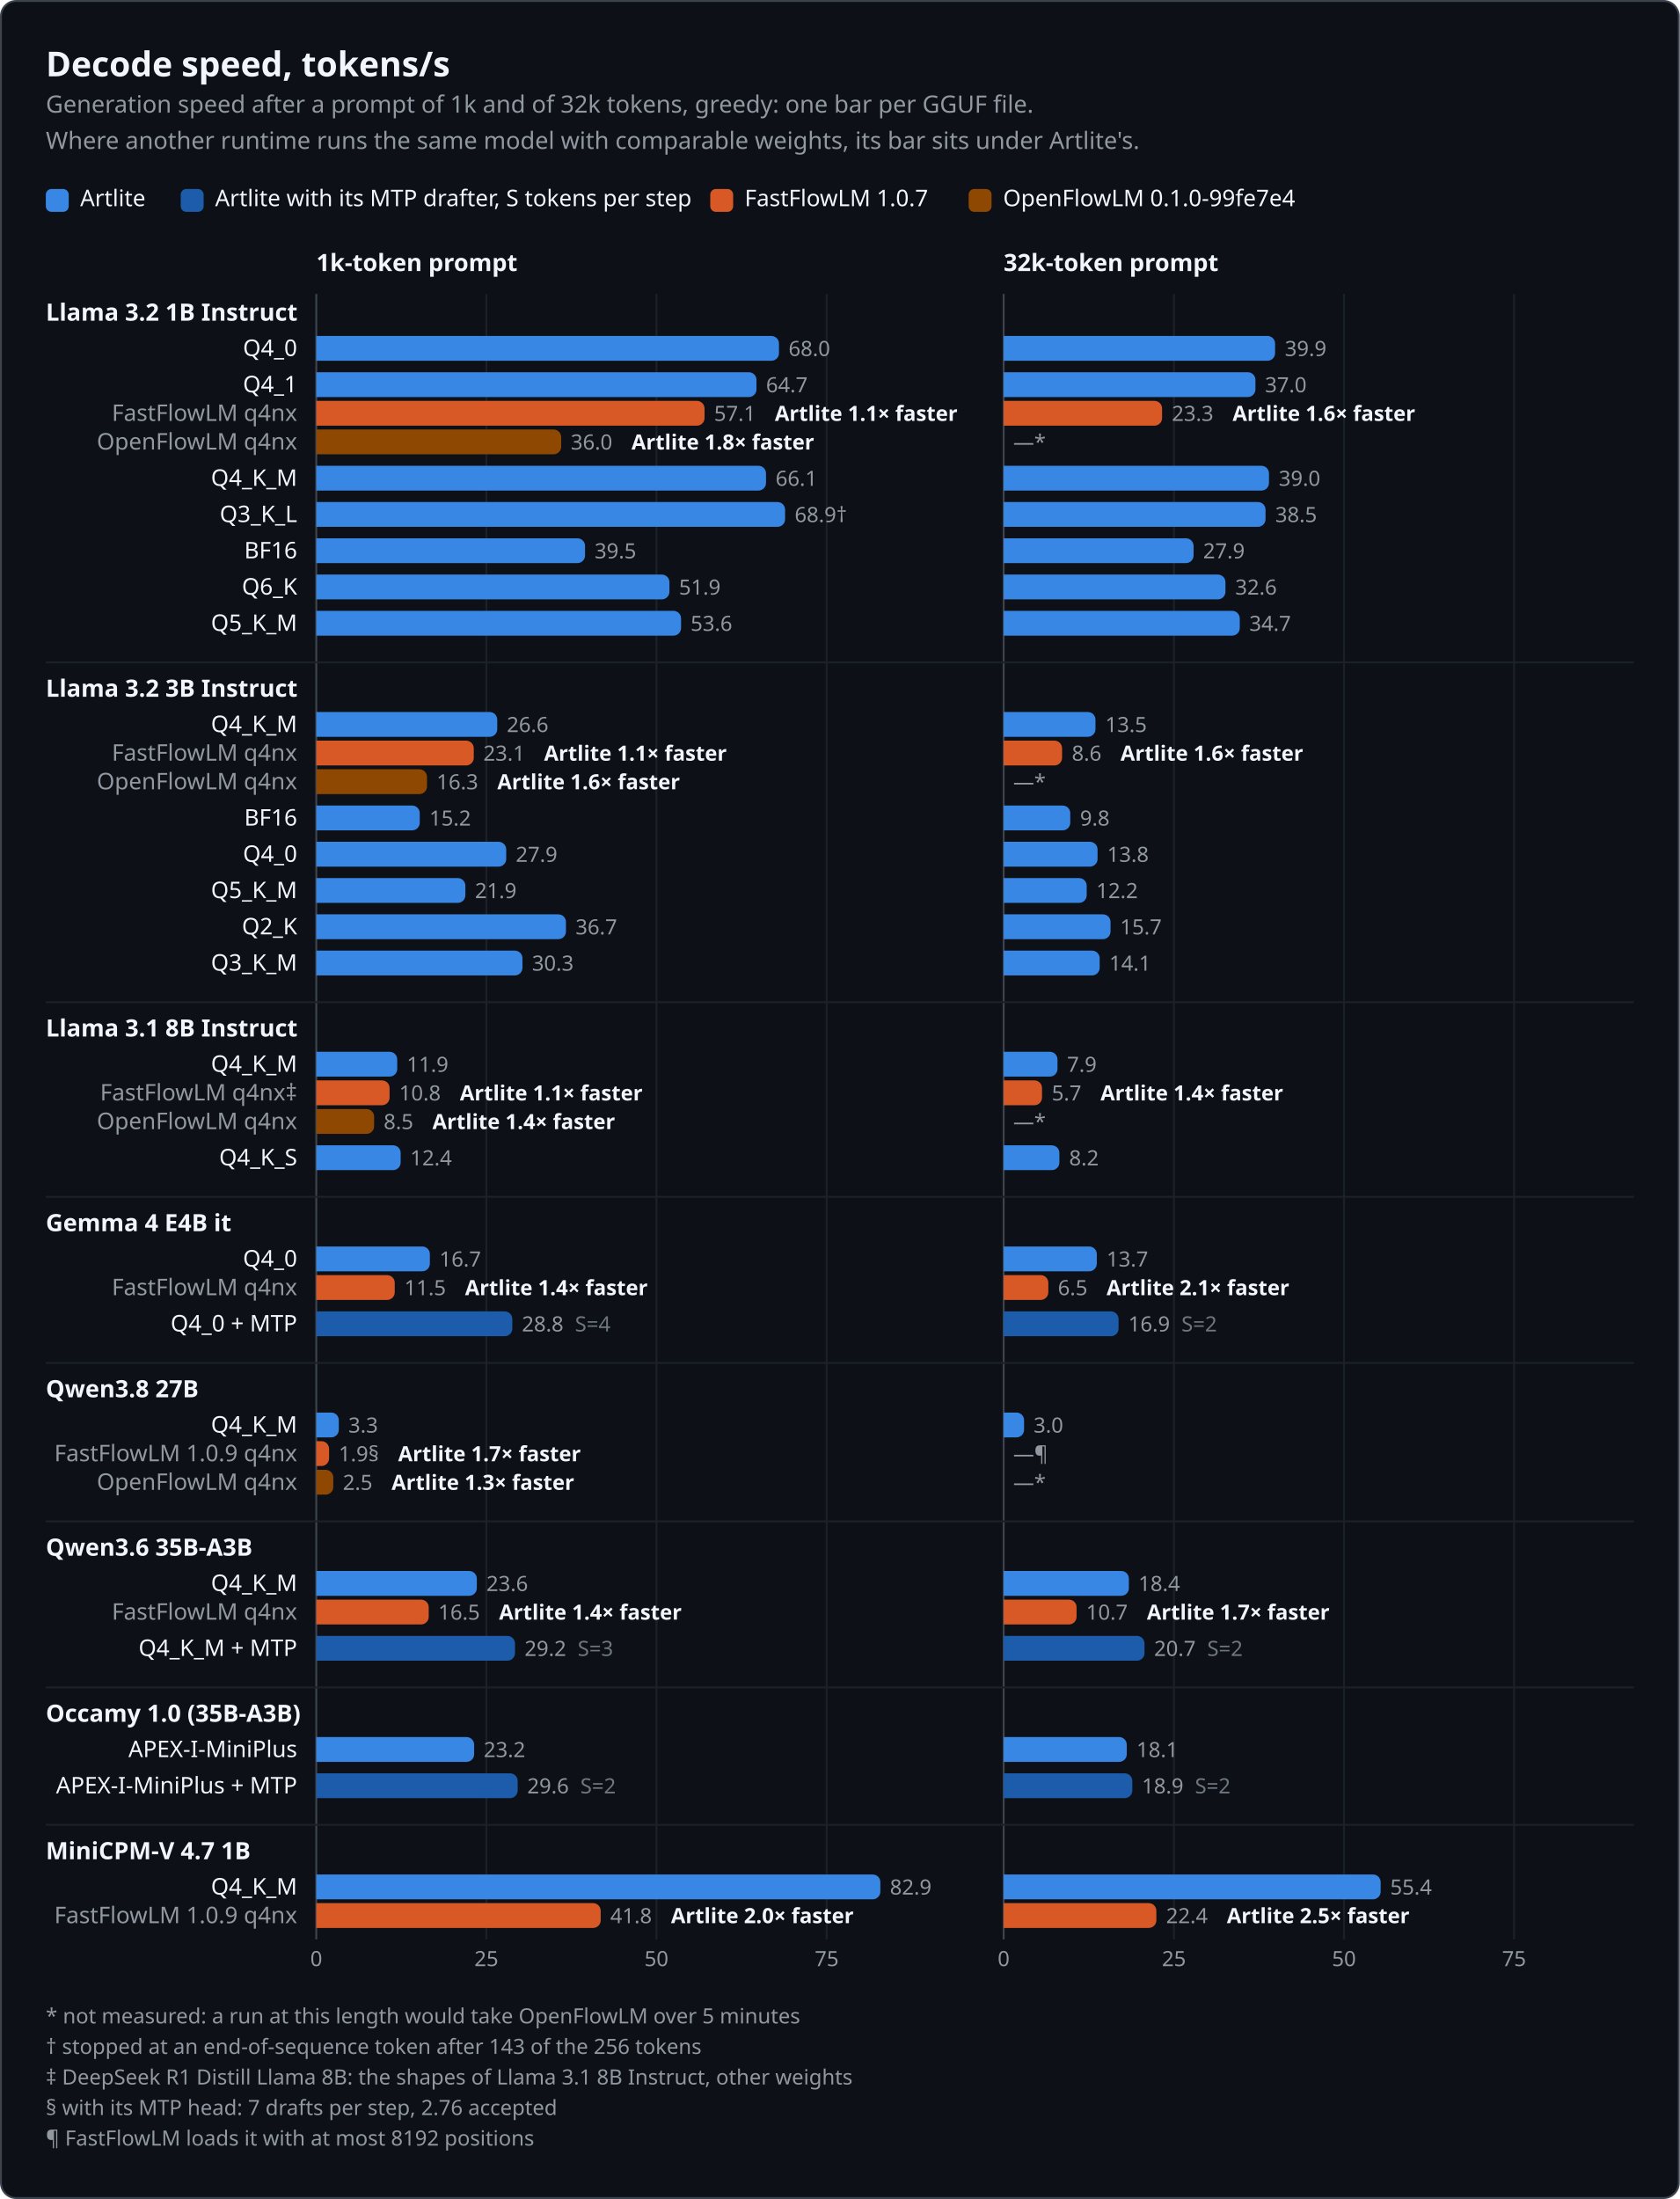
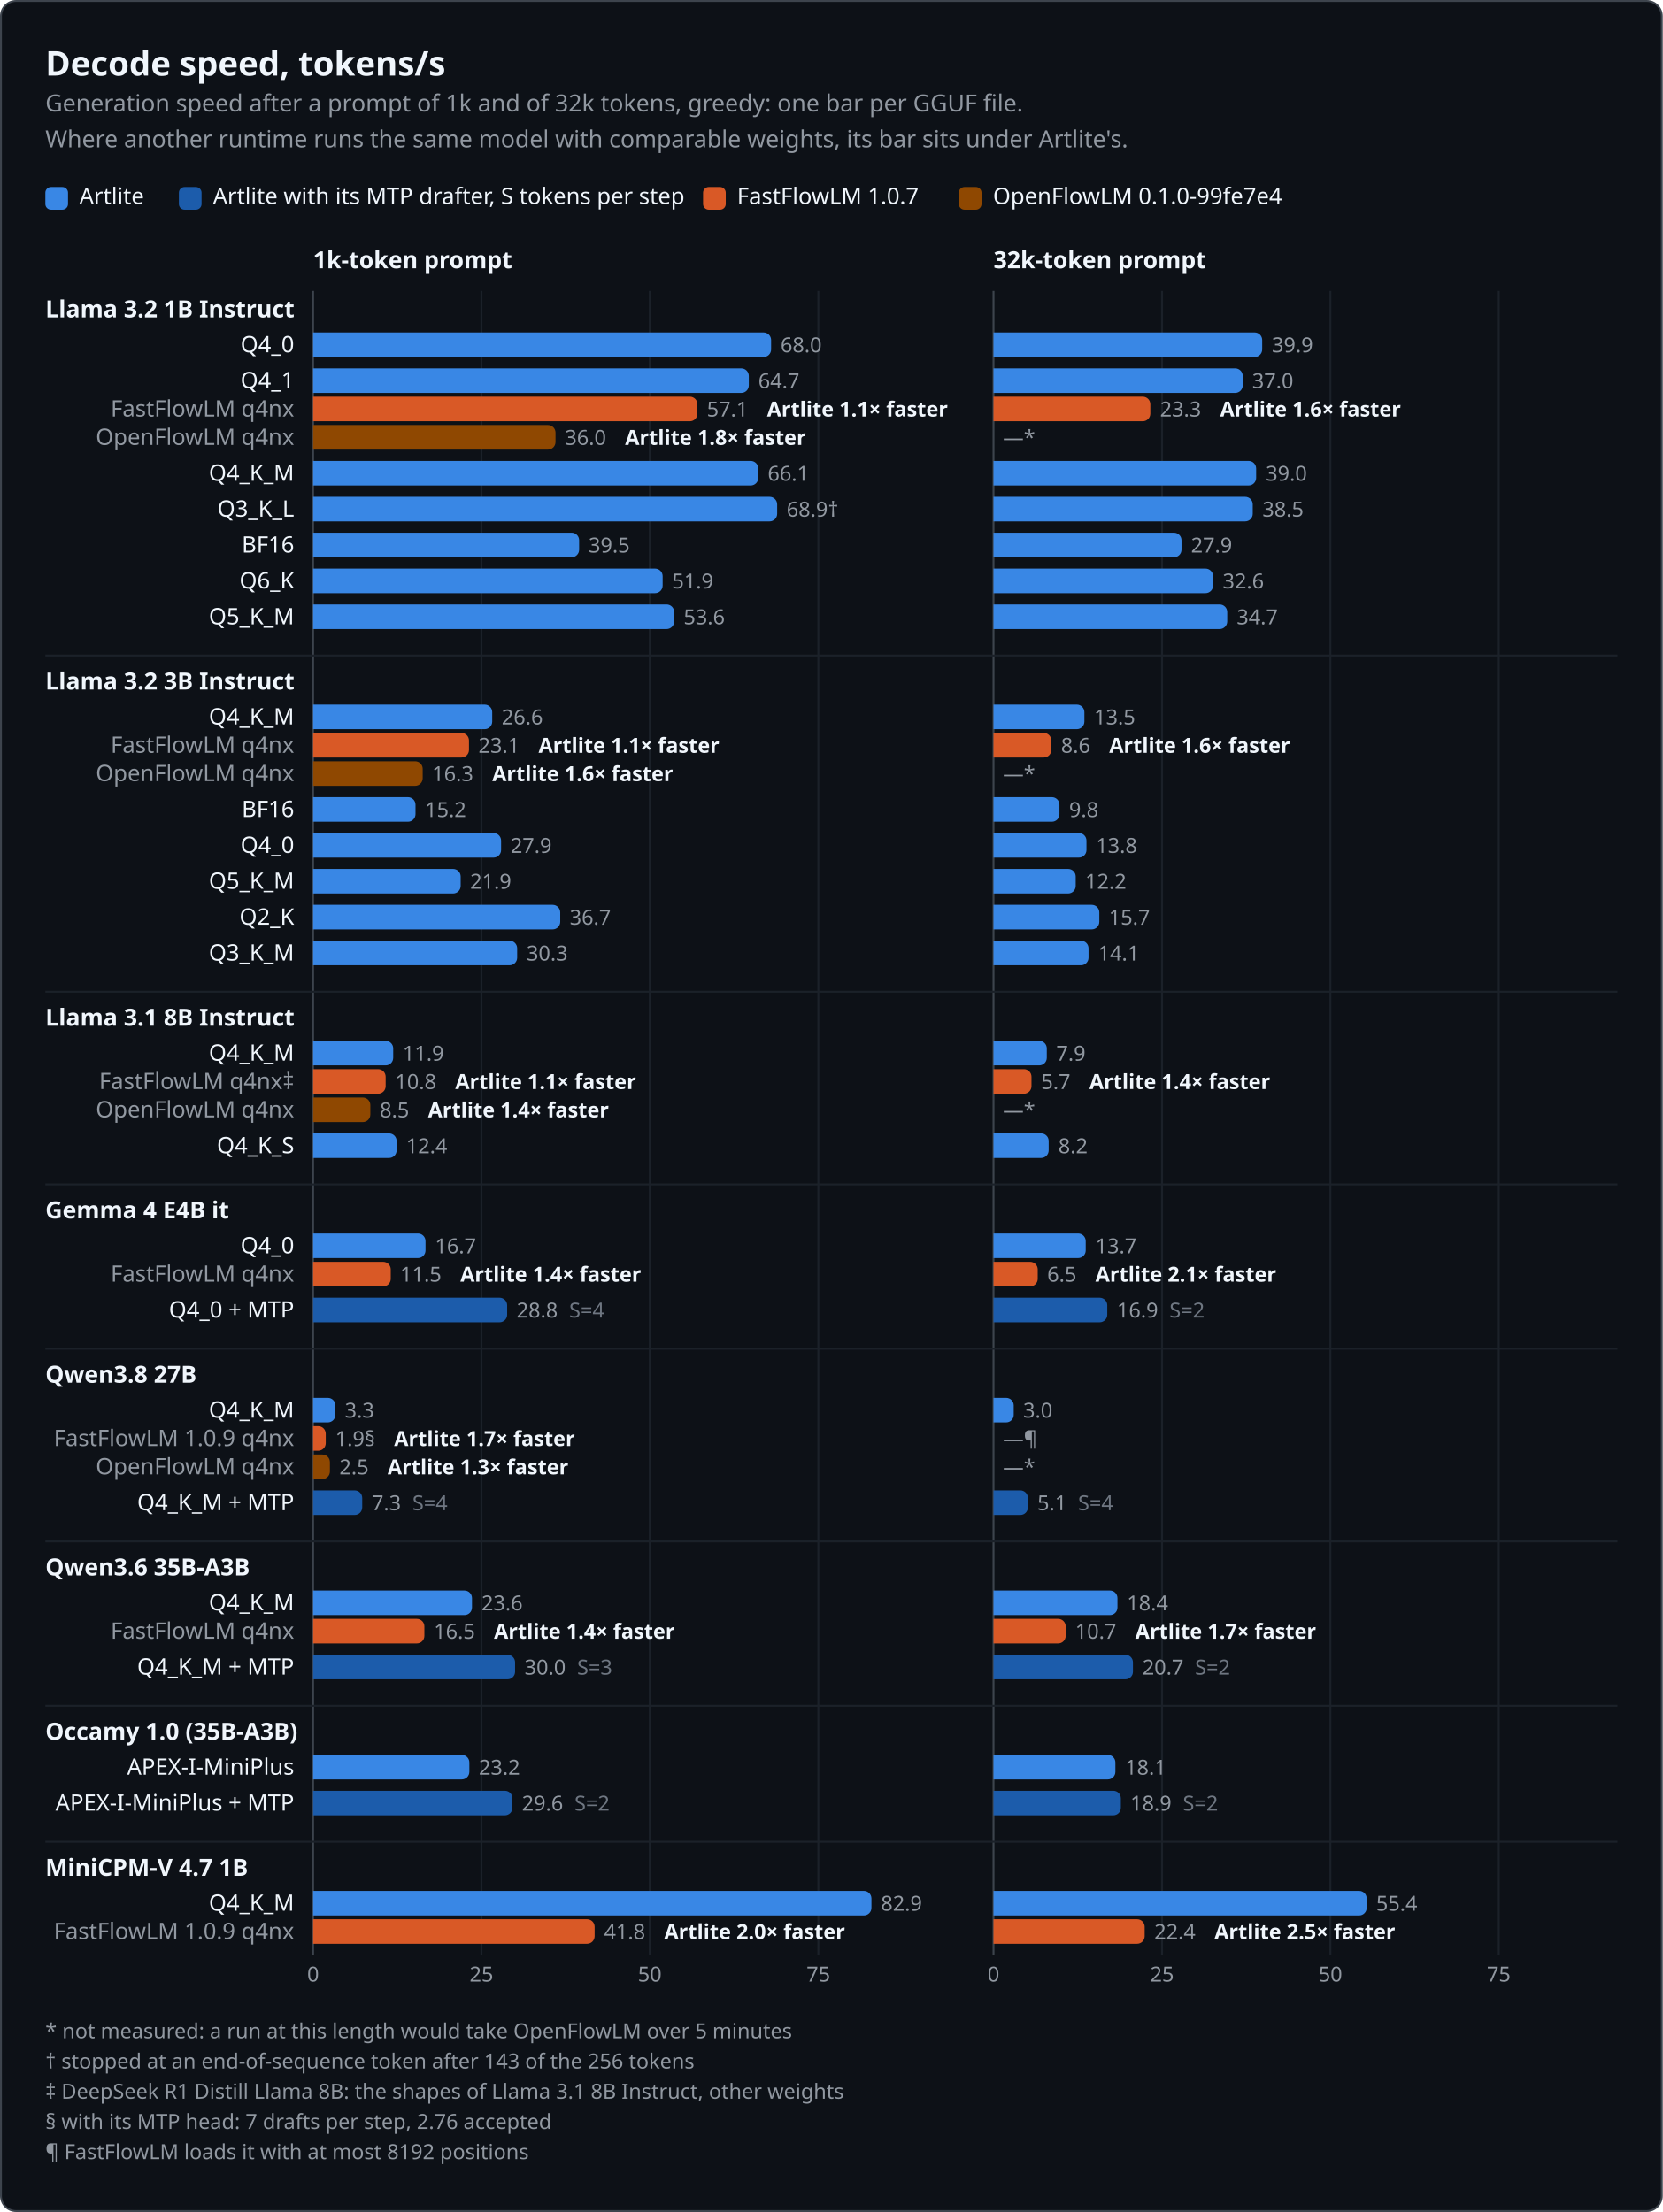
- <svg xmlns="http://www.w3.org/2000/svg" width="880" height="1152" viewBox="0 0 880 1152" role="img" aria-labelledby="t d">
+ <svg xmlns="http://www.w3.org/2000/svg" width="880" height="1171" viewBox="0 0 880 1171" role="img" aria-labelledby="t d">
  <style>text{font-family:-apple-system, BlinkMacSystemFont, "Segoe UI", "Noto Sans", Helvetica, Arial, sans-serif;font-size:11px;fill:#9198a1;font-variant-numeric:tabular-nums}.title{font-size:18px;font-weight:600;fill:#f0f6fc}.sub{font-size:12.5px}.h{font-size:12.5px;font-weight:600;fill:#f0f6fc}.lbl{font-size:12px;fill:#f0f6fc}.lbl2{font-size:12px}.strong{font-weight:600;fill:#f0f6fc}.muted{fill:#6e7681}.small{font-size:10px}.halo{paint-order:stroke;stroke:#0d1117;stroke-width:3px;stroke-linejoin:round}.grid{stroke:#1b2129}.axis{stroke:#3d444d}.guide{stroke:#2d333b}.bracket{stroke:#9198a1;fill:none}.ft{fill:#1c5cab}.detail{font-size:12px;font-weight:400;fill:#9198a1}.tile{fill:#1b2129;stroke:#9198a1;stroke-width:1}.cut{stroke:#9198a1;stroke-width:.75;fill:none}.f0{fill:#3987e5}.l0{stroke:#3987e5;stroke-width:2;fill:none;stroke-linejoin:round;stroke-linecap:round}.d0{fill:#3987e5;stroke:#0d1117;stroke-width:1.5}.b0{fill:#3987e5;fill-opacity:.16}.f1{fill:#d95926}.l1{stroke:#d95926;stroke-width:2;fill:none;stroke-linejoin:round;stroke-linecap:round}.d1{fill:#d95926;stroke:#0d1117;stroke-width:1.5}.b1{fill:#d95926;fill-opacity:.16}.f2{fill:#199e70}.l2{stroke:#199e70;stroke-width:2;fill:none;stroke-linejoin:round;stroke-linecap:round}.d2{fill:#199e70;stroke:#0d1117;stroke-width:1.5}.b2{fill:#199e70;fill-opacity:.16}.f3{fill:#8f4801}.l3{stroke:#8f4801;stroke-width:2;fill:none;stroke-linejoin:round;stroke-linecap:round}.d3{fill:#8f4801;stroke:#0d1117;stroke-width:1.5}.b3{fill:#8f4801;fill-opacity:.16}</style>
-   <rect x="0.5" y="0.5" width="879" height="1151" rx="8" fill="#0d1117" stroke="#3d444d" />
+   <rect x="0.5" y="0.5" width="879" height="1170" rx="8" fill="#0d1117" stroke="#3d444d" />
  <text x="24.0" y="40.0" class="title">Decode speed, tokens/s</text>
  <text x="24.0" y="59.0" class="sub">Generation speed after a prompt of 1k and of 32k tokens, greedy: one bar per GGUF file.</text>
  <text x="24.0" y="78.0" class="sub">Where another runtime runs the same model with comparable weights, its bar sits under Artlite's.</text>
  <rect x="24" y="99" width="12" height="12" rx="3" class="f0" />
  <text x="42.0" y="108.0" class="lbl">Artlite</text>
  <rect x="94.672" y="99" width="12" height="12" rx="3" class="ft" />
  <text x="112.7" y="108.0" class="lbl">Artlite with its MTP drafter, S tokens per step</text>
  <rect x="372.092" y="99" width="12" height="12" rx="3" class="f1" />
  <text x="390.1" y="108.0" class="lbl">FastFlowLM 1.0.7</text>
  <rect x="507.456" y="99" width="12" height="12" rx="3" class="f3" />
  <text x="525.5" y="108.0" class="lbl">OpenFlowLM 0.1.0-99fe7e4</text>
  <text x="165.7" y="142.0" class="h">1k-token prompt</text>
  <text x="525.8" y="142.0" class="h">32k-token prompt</text>
-   <line x1="165.7" y1="154.0" x2="165.7" y2="1016.0" class="axis" />
-   <text x="165.7" y="1030.0" text-anchor="middle">0</text>
-   <line x1="254.8" y1="154.0" x2="254.8" y2="1016.0" class="grid" />
-   <text x="254.8" y="1030.0" text-anchor="middle">25</text>
-   <line x1="343.9" y1="154.0" x2="343.9" y2="1016.0" class="grid" />
-   <text x="343.9" y="1030.0" text-anchor="middle">50</text>
-   <line x1="433.1" y1="154.0" x2="433.1" y2="1016.0" class="grid" />
-   <text x="433.1" y="1030.0" text-anchor="middle">75</text>
-   <line x1="525.8" y1="154.0" x2="525.8" y2="1016.0" class="axis" />
-   <text x="525.8" y="1030.0" text-anchor="middle">0</text>
-   <line x1="615.0" y1="154.0" x2="615.0" y2="1016.0" class="grid" />
-   <text x="615.0" y="1030.0" text-anchor="middle">25</text>
-   <line x1="704.1" y1="154.0" x2="704.1" y2="1016.0" class="grid" />
-   <text x="704.1" y="1030.0" text-anchor="middle">50</text>
-   <line x1="793.2" y1="154.0" x2="793.2" y2="1016.0" class="grid" />
-   <text x="793.2" y="1030.0" text-anchor="middle">75</text>
+   <line x1="165.7" y1="154.0" x2="165.7" y2="1035.0" class="axis" />
+   <text x="165.7" y="1049.0" text-anchor="middle">0</text>
+   <line x1="254.8" y1="154.0" x2="254.8" y2="1035.0" class="grid" />
+   <text x="254.8" y="1049.0" text-anchor="middle">25</text>
+   <line x1="343.9" y1="154.0" x2="343.9" y2="1035.0" class="grid" />
+   <text x="343.9" y="1049.0" text-anchor="middle">50</text>
+   <line x1="433.1" y1="154.0" x2="433.1" y2="1035.0" class="grid" />
+   <text x="433.1" y="1049.0" text-anchor="middle">75</text>
+   <line x1="525.8" y1="154.0" x2="525.8" y2="1035.0" class="axis" />
+   <text x="525.8" y="1049.0" text-anchor="middle">0</text>
+   <line x1="615.0" y1="154.0" x2="615.0" y2="1035.0" class="grid" />
+   <text x="615.0" y="1049.0" text-anchor="middle">25</text>
+   <line x1="704.1" y1="154.0" x2="704.1" y2="1035.0" class="grid" />
+   <text x="704.1" y="1049.0" text-anchor="middle">50</text>
+   <line x1="793.2" y1="154.0" x2="793.2" y2="1035.0" class="grid" />
+   <text x="793.2" y="1049.0" text-anchor="middle">75</text>
  <text x="24" y="168.0" class="h">Llama 3.2 1B Instruct</text>
  <text x="155.7" y="186.5" text-anchor="end" class="lbl">Q4_0</text>
  <path d="M165.7,176.0h238.4a4.0,4.0 0 0 1 4.0,4.0v5.0a4.0,4.0 0 0 1 -4.0,4.0h-238.4z" class="f0" />
  <text x="413.1" y="186.5">68.0</text>
  <path d="M525.8,176.0h138.2a4.0,4.0 0 0 1 4.0,4.0v5.0a4.0,4.0 0 0 1 -4.0,4.0h-138.2z" class="f0" />
  <text x="673.1" y="186.5">39.9</text>
  <text x="155.7" y="205.5" text-anchor="end" class="lbl">Q4_1</text>
  <path d="M165.7,195.0h226.6a4.0,4.0 0 0 1 4.0,4.0v5.0a4.0,4.0 0 0 1 -4.0,4.0h-226.6z" class="f0" />
  <text x="401.3" y="205.5">64.7</text>
  <path d="M525.8,195.0h127.9a4.0,4.0 0 0 1 4.0,4.0v5.0a4.0,4.0 0 0 1 -4.0,4.0h-127.9z" class="f0" />
  <text x="662.7" y="205.5">37.0</text>
  <text x="155.7" y="220.5" text-anchor="end" class="lbl2">FastFlowLM q4nx</text>
  <path d="M165.7,210.0h199.4a4.0,4.0 0 0 1 4.0,4.0v5.0a4.0,4.0 0 0 1 -4.0,4.0h-199.4z" class="f1" />
  <text x="374.1" y="220.5">57.1<tspan dx="10" class="strong">Artlite 1.1× faster</tspan>
  </text>
  <path d="M525.8,210.0h79.0a4.0,4.0 0 0 1 4.0,4.0v5.0a4.0,4.0 0 0 1 -4.0,4.0h-79.0z" class="f1" />
  <text x="613.9" y="220.5">23.3<tspan dx="10" class="strong">Artlite 1.6× faster</tspan>
  </text>
  <text x="155.7" y="235.5" text-anchor="end" class="lbl2">OpenFlowLM q4nx</text>
  <path d="M165.7,225.0h124.3a4.0,4.0 0 0 1 4.0,4.0v5.0a4.0,4.0 0 0 1 -4.0,4.0h-124.3z" class="f3" />
  <text x="299.0" y="235.5">36.0<tspan dx="10" class="strong">Artlite 1.8× faster</tspan>
  </text>
  <text x="530.8" y="235.5">—*</text>
  <text x="155.7" y="254.5" text-anchor="end" class="lbl">Q4_K_M</text>
  <path d="M165.7,244.0h231.6a4.0,4.0 0 0 1 4.0,4.0v5.0a4.0,4.0 0 0 1 -4.0,4.0h-231.6z" class="f0" />
  <text x="406.3" y="254.5">66.1</text>
  <path d="M525.8,244.0h135.0a4.0,4.0 0 0 1 4.0,4.0v5.0a4.0,4.0 0 0 1 -4.0,4.0h-135.0z" class="f0" />
  <text x="669.9" y="254.5">39.0</text>
  <text x="155.7" y="273.5" text-anchor="end" class="lbl">Q3_K_L</text>
  <path d="M165.7,263.0h241.6a4.0,4.0 0 0 1 4.0,4.0v5.0a4.0,4.0 0 0 1 -4.0,4.0h-241.6z" class="f0" />
  <text x="416.3" y="273.5">68.9†</text>
  <path d="M525.8,263.0h133.2a4.0,4.0 0 0 1 4.0,4.0v5.0a4.0,4.0 0 0 1 -4.0,4.0h-133.2z" class="f0" />
  <text x="668.1" y="273.5">38.5</text>
  <text x="155.7" y="292.5" text-anchor="end" class="lbl">BF16</text>
  <path d="M165.7,282.0h136.8a4.0,4.0 0 0 1 4.0,4.0v5.0a4.0,4.0 0 0 1 -4.0,4.0h-136.8z" class="f0" />
  <text x="311.5" y="292.5">39.5</text>
  <path d="M525.8,282.0h95.5a4.0,4.0 0 0 1 4.0,4.0v5.0a4.0,4.0 0 0 1 -4.0,4.0h-95.5z" class="f0" />
  <text x="630.3" y="292.5">27.9</text>
  <text x="155.7" y="311.5" text-anchor="end" class="lbl">Q6_K</text>
  <path d="M165.7,301.0h181.0a4.0,4.0 0 0 1 4.0,4.0v5.0a4.0,4.0 0 0 1 -4.0,4.0h-181.0z" class="f0" />
  <text x="355.7" y="311.5">51.9</text>
  <path d="M525.8,301.0h112.2a4.0,4.0 0 0 1 4.0,4.0v5.0a4.0,4.0 0 0 1 -4.0,4.0h-112.2z" class="f0" />
  <text x="647.1" y="311.5">32.6</text>
  <text x="155.7" y="330.5" text-anchor="end" class="lbl">Q5_K_M</text>
  <path d="M165.7,320.0h187.1a4.0,4.0 0 0 1 4.0,4.0v5.0a4.0,4.0 0 0 1 -4.0,4.0h-187.1z" class="f0" />
  <text x="361.8" y="330.5">53.6</text>
  <path d="M525.8,320.0h119.7a4.0,4.0 0 0 1 4.0,4.0v5.0a4.0,4.0 0 0 1 -4.0,4.0h-119.7z" class="f0" />
  <text x="654.5" y="330.5">34.7</text>
  <line x1="24" y1="347.0" x2="856" y2="347.0" class="grid" />
  <text x="24" y="365.0" class="h">Llama 3.2 3B Instruct</text>
  <text x="155.7" y="383.5" text-anchor="end" class="lbl">Q4_K_M</text>
  <path d="M165.7,373.0h90.8a4.0,4.0 0 0 1 4.0,4.0v5.0a4.0,4.0 0 0 1 -4.0,4.0h-90.8z" class="f0" />
  <text x="265.5" y="383.5">26.6</text>
  <path d="M525.8,373.0h44.1a4.0,4.0 0 0 1 4.0,4.0v5.0a4.0,4.0 0 0 1 -4.0,4.0h-44.1z" class="f0" />
  <text x="579.0" y="383.5">13.5</text>
  <text x="155.7" y="398.5" text-anchor="end" class="lbl2">FastFlowLM q4nx</text>
  <path d="M165.7,388.0h78.5a4.0,4.0 0 0 1 4.0,4.0v5.0a4.0,4.0 0 0 1 -4.0,4.0h-78.5z" class="f1" />
  <text x="253.2" y="398.5">23.1<tspan dx="10" class="strong">Artlite 1.1× faster</tspan>
  </text>
  <path d="M525.8,388.0h26.6a4.0,4.0 0 0 1 4.0,4.0v5.0a4.0,4.0 0 0 1 -4.0,4.0h-26.6z" class="f1" />
  <text x="561.5" y="398.5">8.6<tspan dx="10" class="strong">Artlite 1.6× faster</tspan>
  </text>
  <text x="155.7" y="413.5" text-anchor="end" class="lbl2">OpenFlowLM q4nx</text>
  <path d="M165.7,403.0h54.0a4.0,4.0 0 0 1 4.0,4.0v5.0a4.0,4.0 0 0 1 -4.0,4.0h-54.0z" class="f3" />
  <text x="228.7" y="413.5">16.3<tspan dx="10" class="strong">Artlite 1.6× faster</tspan>
  </text>
  <text x="530.8" y="413.5">—*</text>
  <text x="155.7" y="432.5" text-anchor="end" class="lbl">BF16</text>
  <path d="M165.7,422.0h50.2a4.0,4.0 0 0 1 4.0,4.0v5.0a4.0,4.0 0 0 1 -4.0,4.0h-50.2z" class="f0" />
  <text x="224.9" y="432.5">15.2</text>
  <path d="M525.8,422.0h30.9a4.0,4.0 0 0 1 4.0,4.0v5.0a4.0,4.0 0 0 1 -4.0,4.0h-30.9z" class="f0" />
  <text x="565.8" y="432.5">9.8</text>
  <text x="155.7" y="451.5" text-anchor="end" class="lbl">Q4_0</text>
  <path d="M165.7,441.0h95.5a4.0,4.0 0 0 1 4.0,4.0v5.0a4.0,4.0 0 0 1 -4.0,4.0h-95.5z" class="f0" />
  <text x="270.2" y="451.5">27.9</text>
  <path d="M525.8,441.0h45.2a4.0,4.0 0 0 1 4.0,4.0v5.0a4.0,4.0 0 0 1 -4.0,4.0h-45.2z" class="f0" />
  <text x="580.0" y="451.5">13.8</text>
  <text x="155.7" y="470.5" text-anchor="end" class="lbl">Q5_K_M</text>
  <path d="M165.7,460.0h74.1a4.0,4.0 0 0 1 4.0,4.0v5.0a4.0,4.0 0 0 1 -4.0,4.0h-74.1z" class="f0" />
  <text x="248.8" y="470.5">21.9</text>
  <path d="M525.8,460.0h39.5a4.0,4.0 0 0 1 4.0,4.0v5.0a4.0,4.0 0 0 1 -4.0,4.0h-39.5z" class="f0" />
  <text x="574.3" y="470.5">12.2</text>
  <text x="155.7" y="489.5" text-anchor="end" class="lbl">Q2_K</text>
  <path d="M165.7,479.0h126.8a4.0,4.0 0 0 1 4.0,4.0v5.0a4.0,4.0 0 0 1 -4.0,4.0h-126.8z" class="f0" />
  <text x="301.5" y="489.5">36.7</text>
  <path d="M525.8,479.0h52.0a4.0,4.0 0 0 1 4.0,4.0v5.0a4.0,4.0 0 0 1 -4.0,4.0h-52.0z" class="f0" />
  <text x="586.8" y="489.5">15.7</text>
  <text x="155.7" y="508.5" text-anchor="end" class="lbl">Q3_K_M</text>
  <path d="M165.7,498.0h104.0a4.0,4.0 0 0 1 4.0,4.0v5.0a4.0,4.0 0 0 1 -4.0,4.0h-104.0z" class="f0" />
  <text x="278.7" y="508.5">30.3</text>
  <path d="M525.8,498.0h46.3a4.0,4.0 0 0 1 4.0,4.0v5.0a4.0,4.0 0 0 1 -4.0,4.0h-46.3z" class="f0" />
  <text x="581.1" y="508.5">14.1</text>
  <line x1="24" y1="525.0" x2="856" y2="525.0" class="grid" />
  <text x="24" y="543.0" class="h">Llama 3.1 8B Instruct</text>
  <text x="155.7" y="561.5" text-anchor="end" class="lbl">Q4_K_M</text>
  <path d="M165.7,551.0h38.4a4.0,4.0 0 0 1 4.0,4.0v5.0a4.0,4.0 0 0 1 -4.0,4.0h-38.4z" class="f0" />
  <text x="213.1" y="561.5">11.9</text>
  <path d="M525.8,551.0h24.2a4.0,4.0 0 0 1 4.0,4.0v5.0a4.0,4.0 0 0 1 -4.0,4.0h-24.2z" class="f0" />
  <text x="559.0" y="561.5">7.9</text>
  <text x="155.7" y="576.5" text-anchor="end" class="lbl2">FastFlowLM q4nx‡</text>
  <path d="M165.7,566.0h34.4a4.0,4.0 0 0 1 4.0,4.0v5.0a4.0,4.0 0 0 1 -4.0,4.0h-34.4z" class="f1" />
  <text x="209.1" y="576.5">10.8<tspan dx="10" class="strong">Artlite 1.1× faster</tspan>
  </text>
  <path d="M525.8,566.0h16.1a4.0,4.0 0 0 1 4.0,4.0v5.0a4.0,4.0 0 0 1 -4.0,4.0h-16.1z" class="f1" />
  <text x="551.0" y="576.5">5.7<tspan dx="10" class="strong">Artlite 1.4× faster</tspan>
  </text>
  <text x="155.7" y="591.5" text-anchor="end" class="lbl2">OpenFlowLM q4nx</text>
  <path d="M165.7,581.0h26.3a4.0,4.0 0 0 1 4.0,4.0v5.0a4.0,4.0 0 0 1 -4.0,4.0h-26.3z" class="f3" />
  <text x="201.0" y="591.5">8.5<tspan dx="10" class="strong">Artlite 1.4× faster</tspan>
  </text>
  <text x="530.8" y="591.5">—*</text>
  <text x="155.7" y="610.5" text-anchor="end" class="lbl">Q4_K_S</text>
  <path d="M165.7,600.0h40.2a4.0,4.0 0 0 1 4.0,4.0v5.0a4.0,4.0 0 0 1 -4.0,4.0h-40.2z" class="f0" />
  <text x="214.9" y="610.5">12.4</text>
  <path d="M525.8,600.0h25.2a4.0,4.0 0 0 1 4.0,4.0v5.0a4.0,4.0 0 0 1 -4.0,4.0h-25.2z" class="f0" />
  <text x="560.1" y="610.5">8.2</text>
  <line x1="24" y1="627.0" x2="856" y2="627.0" class="grid" />
  <text x="24" y="645.0" class="h">Gemma 4 E4B it</text>
  <text x="155.7" y="663.5" text-anchor="end" class="lbl">Q4_0</text>
  <path d="M165.7,653.0h55.5a4.0,4.0 0 0 1 4.0,4.0v5.0a4.0,4.0 0 0 1 -4.0,4.0h-55.5z" class="f0" />
  <text x="230.2" y="663.5">16.7</text>
  <path d="M525.8,653.0h44.8a4.0,4.0 0 0 1 4.0,4.0v5.0a4.0,4.0 0 0 1 -4.0,4.0h-44.8z" class="f0" />
  <text x="579.7" y="663.5">13.7</text>
  <text x="155.7" y="678.5" text-anchor="end" class="lbl2">FastFlowLM q4nx</text>
  <path d="M165.7,668.0h37.1a4.0,4.0 0 0 1 4.0,4.0v5.0a4.0,4.0 0 0 1 -4.0,4.0h-37.1z" class="f1" />
  <text x="211.8" y="678.5">11.5<tspan dx="10" class="strong">Artlite 1.4× faster</tspan>
  </text>
  <path d="M525.8,668.0h19.4a4.0,4.0 0 0 1 4.0,4.0v5.0a4.0,4.0 0 0 1 -4.0,4.0h-19.4z" class="f1" />
  <text x="554.2" y="678.5">6.5<tspan dx="10" class="strong">Artlite 2.1× faster</tspan>
  </text>
  <text x="155.7" y="697.5" text-anchor="end" class="lbl">Q4_0 + MTP</text>
  <path d="M165.7,687.0h98.7a4.0,4.0 0 0 1 4.0,4.0v5.0a4.0,4.0 0 0 1 -4.0,4.0h-98.7z" class="ft" />
  <text x="273.4" y="697.5">28.8<tspan dx="6" class="muted">S=4</tspan>
  </text>
  <path d="M525.8,687.0h56.2a4.0,4.0 0 0 1 4.0,4.0v5.0a4.0,4.0 0 0 1 -4.0,4.0h-56.2z" class="ft" />
  <text x="591.1" y="697.5">16.9<tspan dx="6" class="muted">S=2</tspan>
  </text>
  <line x1="24" y1="714.0" x2="856" y2="714.0" class="grid" />
  <text x="24" y="732.0" class="h">Qwen3.8 27B</text>
  <text x="155.7" y="750.5" text-anchor="end" class="lbl">Q4_K_M</text>
  <path d="M165.7,740.0h7.8a4.0,4.0 0 0 1 4.0,4.0v5.0a4.0,4.0 0 0 1 -4.0,4.0h-7.8z" class="f0" />
  <text x="182.5" y="750.5">3.3</text>
  <path d="M525.8,740.0h6.7a4.0,4.0 0 0 1 4.0,4.0v5.0a4.0,4.0 0 0 1 -4.0,4.0h-6.7z" class="f0" />
  <text x="541.5" y="750.5">3.0</text>
  <text x="155.7" y="765.5" text-anchor="end" class="lbl2">FastFlowLM 1.0.9 q4nx</text>
  <path d="M165.7,755.0h2.7a4.0,4.0 0 0 1 4.0,4.0v5.0a4.0,4.0 0 0 1 -4.0,4.0h-2.7z" class="f1" />
  <text x="177.4" y="765.5">1.9§<tspan dx="10" class="strong">Artlite 1.7× faster</tspan>
  </text>
  <text x="530.8" y="765.5">—¶</text>
  <text x="155.7" y="780.5" text-anchor="end" class="lbl2">OpenFlowLM q4nx</text>
  <path d="M165.7,770.0h4.9a4.0,4.0 0 0 1 4.0,4.0v5.0a4.0,4.0 0 0 1 -4.0,4.0h-4.9z" class="f3" />
  <text x="179.6" y="780.5">2.5<tspan dx="10" class="strong">Artlite 1.3× faster</tspan>
  </text>
  <text x="530.8" y="780.5">—*</text>
-   <line x1="24" y1="797.0" x2="856" y2="797.0" class="grid" />
-   <text x="24" y="815.0" class="h">Qwen3.6 35B-A3B</text>
-   <text x="155.7" y="833.5" text-anchor="end" class="lbl">Q4_K_M</text>
-   <path d="M165.7,823.0h80.1a4.0,4.0 0 0 1 4.0,4.0v5.0a4.0,4.0 0 0 1 -4.0,4.0h-80.1z" class="f0" />
-   <text x="254.8" y="833.5">23.6</text>
-   <path d="M525.8,823.0h61.6a4.0,4.0 0 0 1 4.0,4.0v5.0a4.0,4.0 0 0 1 -4.0,4.0h-61.6z" class="f0" />
-   <text x="596.4" y="833.5">18.4</text>
-   <text x="155.7" y="848.5" text-anchor="end" class="lbl2">FastFlowLM q4nx</text>
-   <path d="M165.7,838.0h54.9a4.0,4.0 0 0 1 4.0,4.0v5.0a4.0,4.0 0 0 1 -4.0,4.0h-54.9z" class="f1" />
-   <text x="229.6" y="848.5">16.5<tspan dx="10" class="strong">Artlite 1.4× faster</tspan>
-   </text>
-   <path d="M525.8,838.0h34.2a4.0,4.0 0 0 1 4.0,4.0v5.0a4.0,4.0 0 0 1 -4.0,4.0h-34.2z" class="f1" />
-   <text x="569.0" y="848.5">10.7<tspan dx="10" class="strong">Artlite 1.7× faster</tspan>
-   </text>
-   <text x="155.7" y="867.5" text-anchor="end" class="lbl">Q4_K_M + MTP</text>
-   <path d="M165.7,857.0h100.1a4.0,4.0 0 0 1 4.0,4.0v5.0a4.0,4.0 0 0 1 -4.0,4.0h-100.1z" class="ft" />
-   <text x="274.8" y="867.5">29.2<tspan dx="6" class="muted">S=3</tspan>
-   </text>
-   <path d="M525.8,857.0h69.8a4.0,4.0 0 0 1 4.0,4.0v5.0a4.0,4.0 0 0 1 -4.0,4.0h-69.8z" class="ft" />
-   <text x="604.6" y="867.5">20.7<tspan dx="6" class="muted">S=2</tspan>
-   </text>
-   <line x1="24" y1="884.0" x2="856" y2="884.0" class="grid" />
-   <text x="24" y="902.0" class="h">Occamy 1.0 (35B-A3B)</text>
-   <text x="155.7" y="920.5" text-anchor="end" class="lbl">APEX-I-MiniPlus</text>
-   <path d="M165.7,910.0h78.7a4.0,4.0 0 0 1 4.0,4.0v5.0a4.0,4.0 0 0 1 -4.0,4.0h-78.7z" class="f0" />
-   <text x="253.4" y="920.5">23.2</text>
-   <path d="M525.8,910.0h60.5a4.0,4.0 0 0 1 4.0,4.0v5.0a4.0,4.0 0 0 1 -4.0,4.0h-60.5z" class="f0" />
-   <text x="595.4" y="920.5">18.1</text>
-   <text x="155.7" y="939.5" text-anchor="end" class="lbl">APEX-I-MiniPlus + MTP</text>
-   <path d="M165.7,929.0h101.5a4.0,4.0 0 0 1 4.0,4.0v5.0a4.0,4.0 0 0 1 -4.0,4.0h-101.5z" class="ft" />
-   <text x="276.2" y="939.5">29.6<tspan dx="6" class="muted">S=2</tspan>
-   </text>
-   <path d="M525.8,929.0h63.4a4.0,4.0 0 0 1 4.0,4.0v5.0a4.0,4.0 0 0 1 -4.0,4.0h-63.4z" class="ft" />
-   <text x="598.2" y="939.5">18.9<tspan dx="6" class="muted">S=2</tspan>
-   </text>
-   <line x1="24" y1="956.0" x2="856" y2="956.0" class="grid" />
-   <text x="24" y="974.0" class="h">MiniCPM-V 4.7 1B</text>
-   <text x="155.7" y="992.5" text-anchor="end" class="lbl">Q4_K_M</text>
-   <path d="M165.7,982.0h291.5a4.0,4.0 0 0 1 4.0,4.0v5.0a4.0,4.0 0 0 1 -4.0,4.0h-291.5z" class="f0" />
-   <text x="466.2" y="992.5">82.9</text>
-   <path d="M525.8,982.0h193.5a4.0,4.0 0 0 1 4.0,4.0v5.0a4.0,4.0 0 0 1 -4.0,4.0h-193.5z" class="f0" />
-   <text x="728.3" y="992.5">55.4</text>
-   <text x="155.7" y="1007.5" text-anchor="end" class="lbl2">FastFlowLM 1.0.9 q4nx</text>
-   <path d="M165.7,997.0h145.0a4.0,4.0 0 0 1 4.0,4.0v5.0a4.0,4.0 0 0 1 -4.0,4.0h-145.0z" class="f1" />
-   <text x="319.7" y="1007.5">41.8<tspan dx="10" class="strong">Artlite 2.0× faster</tspan>
-   </text>
-   <path d="M525.8,997.0h76.0a4.0,4.0 0 0 1 4.0,4.0v5.0a4.0,4.0 0 0 1 -4.0,4.0h-76.0z" class="f1" />
-   <text x="610.9" y="1007.5">22.4<tspan dx="10" class="strong">Artlite 2.5× faster</tspan>
-   </text>
-   <text x="24.0" y="1060.0">* not measured: a run at this length would take OpenFlowLM over 5 minutes</text>
-   <text x="24.0" y="1076.0">† stopped at an end-of-sequence token after 143 of the 256 tokens</text>
-   <text x="24.0" y="1092.0">‡ DeepSeek R1 Distill Llama 8B: the shapes of Llama 3.1 8B Instruct, other weights</text>
-   <text x="24.0" y="1108.0">§ with its MTP head: 7 drafts per step, 2.76 accepted</text>
-   <text x="24.0" y="1124.0">¶ FastFlowLM loads it with at most 8192 positions</text>
+   <text x="155.7" y="799.5" text-anchor="end" class="lbl">Q4_K_M + MTP</text>
+   <path d="M165.7,789.0h22.0a4.0,4.0 0 0 1 4.0,4.0v5.0a4.0,4.0 0 0 1 -4.0,4.0h-22.0z" class="ft" />
+   <text x="196.7" y="799.5">7.3<tspan dx="6" class="muted">S=4</tspan>
+   </text>
+   <path d="M525.8,789.0h14.2a4.0,4.0 0 0 1 4.0,4.0v5.0a4.0,4.0 0 0 1 -4.0,4.0h-14.2z" class="ft" />
+   <text x="549.0" y="799.5">5.1<tspan dx="6" class="muted">S=4</tspan>
+   </text>
+   <line x1="24" y1="816.0" x2="856" y2="816.0" class="grid" />
+   <text x="24" y="834.0" class="h">Qwen3.6 35B-A3B</text>
+   <text x="155.7" y="852.5" text-anchor="end" class="lbl">Q4_K_M</text>
+   <path d="M165.7,842.0h80.1a4.0,4.0 0 0 1 4.0,4.0v5.0a4.0,4.0 0 0 1 -4.0,4.0h-80.1z" class="f0" />
+   <text x="254.8" y="852.5">23.6</text>
+   <path d="M525.8,842.0h61.6a4.0,4.0 0 0 1 4.0,4.0v5.0a4.0,4.0 0 0 1 -4.0,4.0h-61.6z" class="f0" />
+   <text x="596.4" y="852.5">18.4</text>
+   <text x="155.7" y="867.5" text-anchor="end" class="lbl2">FastFlowLM q4nx</text>
+   <path d="M165.7,857.0h54.9a4.0,4.0 0 0 1 4.0,4.0v5.0a4.0,4.0 0 0 1 -4.0,4.0h-54.9z" class="f1" />
+   <text x="229.6" y="867.5">16.5<tspan dx="10" class="strong">Artlite 1.4× faster</tspan>
+   </text>
+   <path d="M525.8,857.0h34.2a4.0,4.0 0 0 1 4.0,4.0v5.0a4.0,4.0 0 0 1 -4.0,4.0h-34.2z" class="f1" />
+   <text x="569.0" y="867.5">10.7<tspan dx="10" class="strong">Artlite 1.7× faster</tspan>
+   </text>
+   <text x="155.7" y="886.5" text-anchor="end" class="lbl">Q4_K_M + MTP</text>
+   <path d="M165.7,876.0h102.9a4.0,4.0 0 0 1 4.0,4.0v5.0a4.0,4.0 0 0 1 -4.0,4.0h-102.9z" class="ft" />
+   <text x="277.6" y="886.5">30.0<tspan dx="6" class="muted">S=3</tspan>
+   </text>
+   <path d="M525.8,876.0h69.8a4.0,4.0 0 0 1 4.0,4.0v5.0a4.0,4.0 0 0 1 -4.0,4.0h-69.8z" class="ft" />
+   <text x="604.6" y="886.5">20.7<tspan dx="6" class="muted">S=2</tspan>
+   </text>
+   <line x1="24" y1="903.0" x2="856" y2="903.0" class="grid" />
+   <text x="24" y="921.0" class="h">Occamy 1.0 (35B-A3B)</text>
+   <text x="155.7" y="939.5" text-anchor="end" class="lbl">APEX-I-MiniPlus</text>
+   <path d="M165.7,929.0h78.7a4.0,4.0 0 0 1 4.0,4.0v5.0a4.0,4.0 0 0 1 -4.0,4.0h-78.7z" class="f0" />
+   <text x="253.4" y="939.5">23.2</text>
+   <path d="M525.8,929.0h60.5a4.0,4.0 0 0 1 4.0,4.0v5.0a4.0,4.0 0 0 1 -4.0,4.0h-60.5z" class="f0" />
+   <text x="595.4" y="939.5">18.1</text>
+   <text x="155.7" y="958.5" text-anchor="end" class="lbl">APEX-I-MiniPlus + MTP</text>
+   <path d="M165.7,948.0h101.5a4.0,4.0 0 0 1 4.0,4.0v5.0a4.0,4.0 0 0 1 -4.0,4.0h-101.5z" class="ft" />
+   <text x="276.2" y="958.5">29.6<tspan dx="6" class="muted">S=2</tspan>
+   </text>
+   <path d="M525.8,948.0h63.4a4.0,4.0 0 0 1 4.0,4.0v5.0a4.0,4.0 0 0 1 -4.0,4.0h-63.4z" class="ft" />
+   <text x="598.2" y="958.5">18.9<tspan dx="6" class="muted">S=2</tspan>
+   </text>
+   <line x1="24" y1="975.0" x2="856" y2="975.0" class="grid" />
+   <text x="24" y="993.0" class="h">MiniCPM-V 4.7 1B</text>
+   <text x="155.7" y="1011.5" text-anchor="end" class="lbl">Q4_K_M</text>
+   <path d="M165.7,1001.0h291.5a4.0,4.0 0 0 1 4.0,4.0v5.0a4.0,4.0 0 0 1 -4.0,4.0h-291.5z" class="f0" />
+   <text x="466.2" y="1011.5">82.9</text>
+   <path d="M525.8,1001.0h193.5a4.0,4.0 0 0 1 4.0,4.0v5.0a4.0,4.0 0 0 1 -4.0,4.0h-193.5z" class="f0" />
+   <text x="728.3" y="1011.5">55.4</text>
+   <text x="155.7" y="1026.5" text-anchor="end" class="lbl2">FastFlowLM 1.0.9 q4nx</text>
+   <path d="M165.7,1016.0h145.0a4.0,4.0 0 0 1 4.0,4.0v5.0a4.0,4.0 0 0 1 -4.0,4.0h-145.0z" class="f1" />
+   <text x="319.7" y="1026.5">41.8<tspan dx="10" class="strong">Artlite 2.0× faster</tspan>
+   </text>
+   <path d="M525.8,1016.0h76.0a4.0,4.0 0 0 1 4.0,4.0v5.0a4.0,4.0 0 0 1 -4.0,4.0h-76.0z" class="f1" />
+   <text x="610.9" y="1026.5">22.4<tspan dx="10" class="strong">Artlite 2.5× faster</tspan>
+   </text>
+   <text x="24.0" y="1079.0">* not measured: a run at this length would take OpenFlowLM over 5 minutes</text>
+   <text x="24.0" y="1095.0">† stopped at an end-of-sequence token after 143 of the 256 tokens</text>
+   <text x="24.0" y="1111.0">‡ DeepSeek R1 Distill Llama 8B: the shapes of Llama 3.1 8B Instruct, other weights</text>
+   <text x="24.0" y="1127.0">§ with its MTP head: 7 drafts per step, 2.76 accepted</text>
+   <text x="24.0" y="1143.0">¶ FastFlowLM loads it with at most 8192 positions</text>
</svg>
